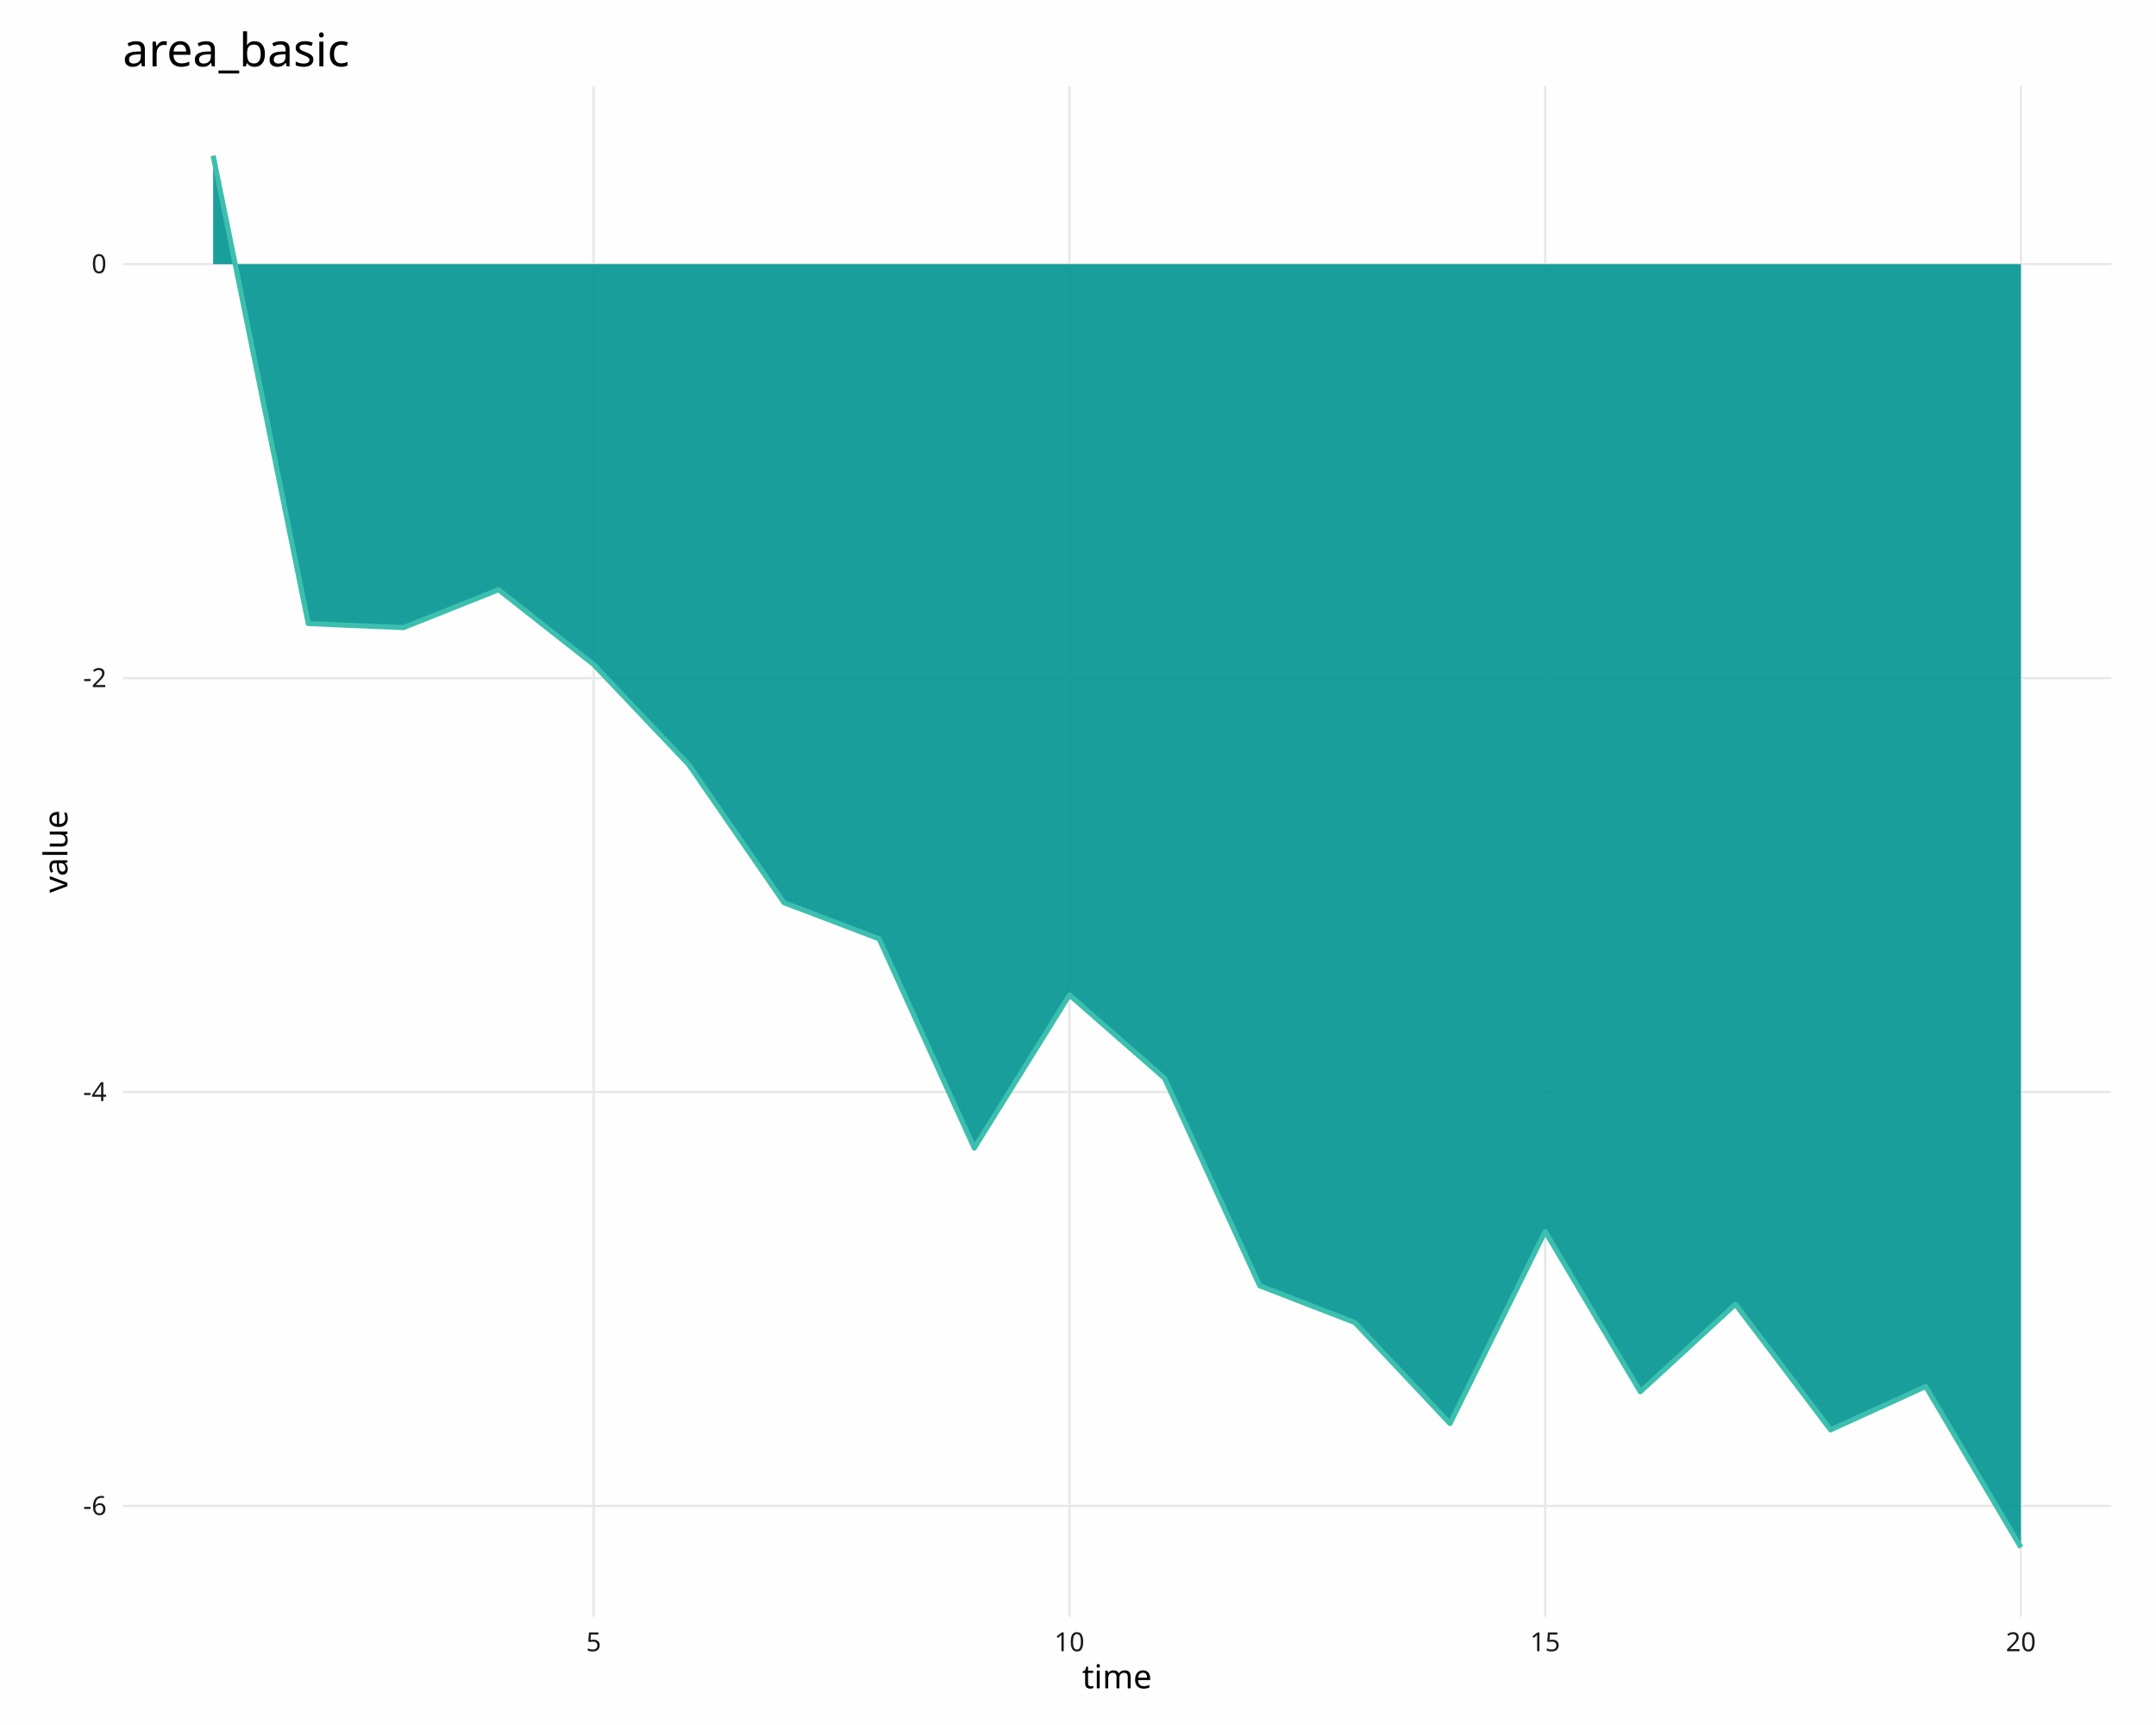
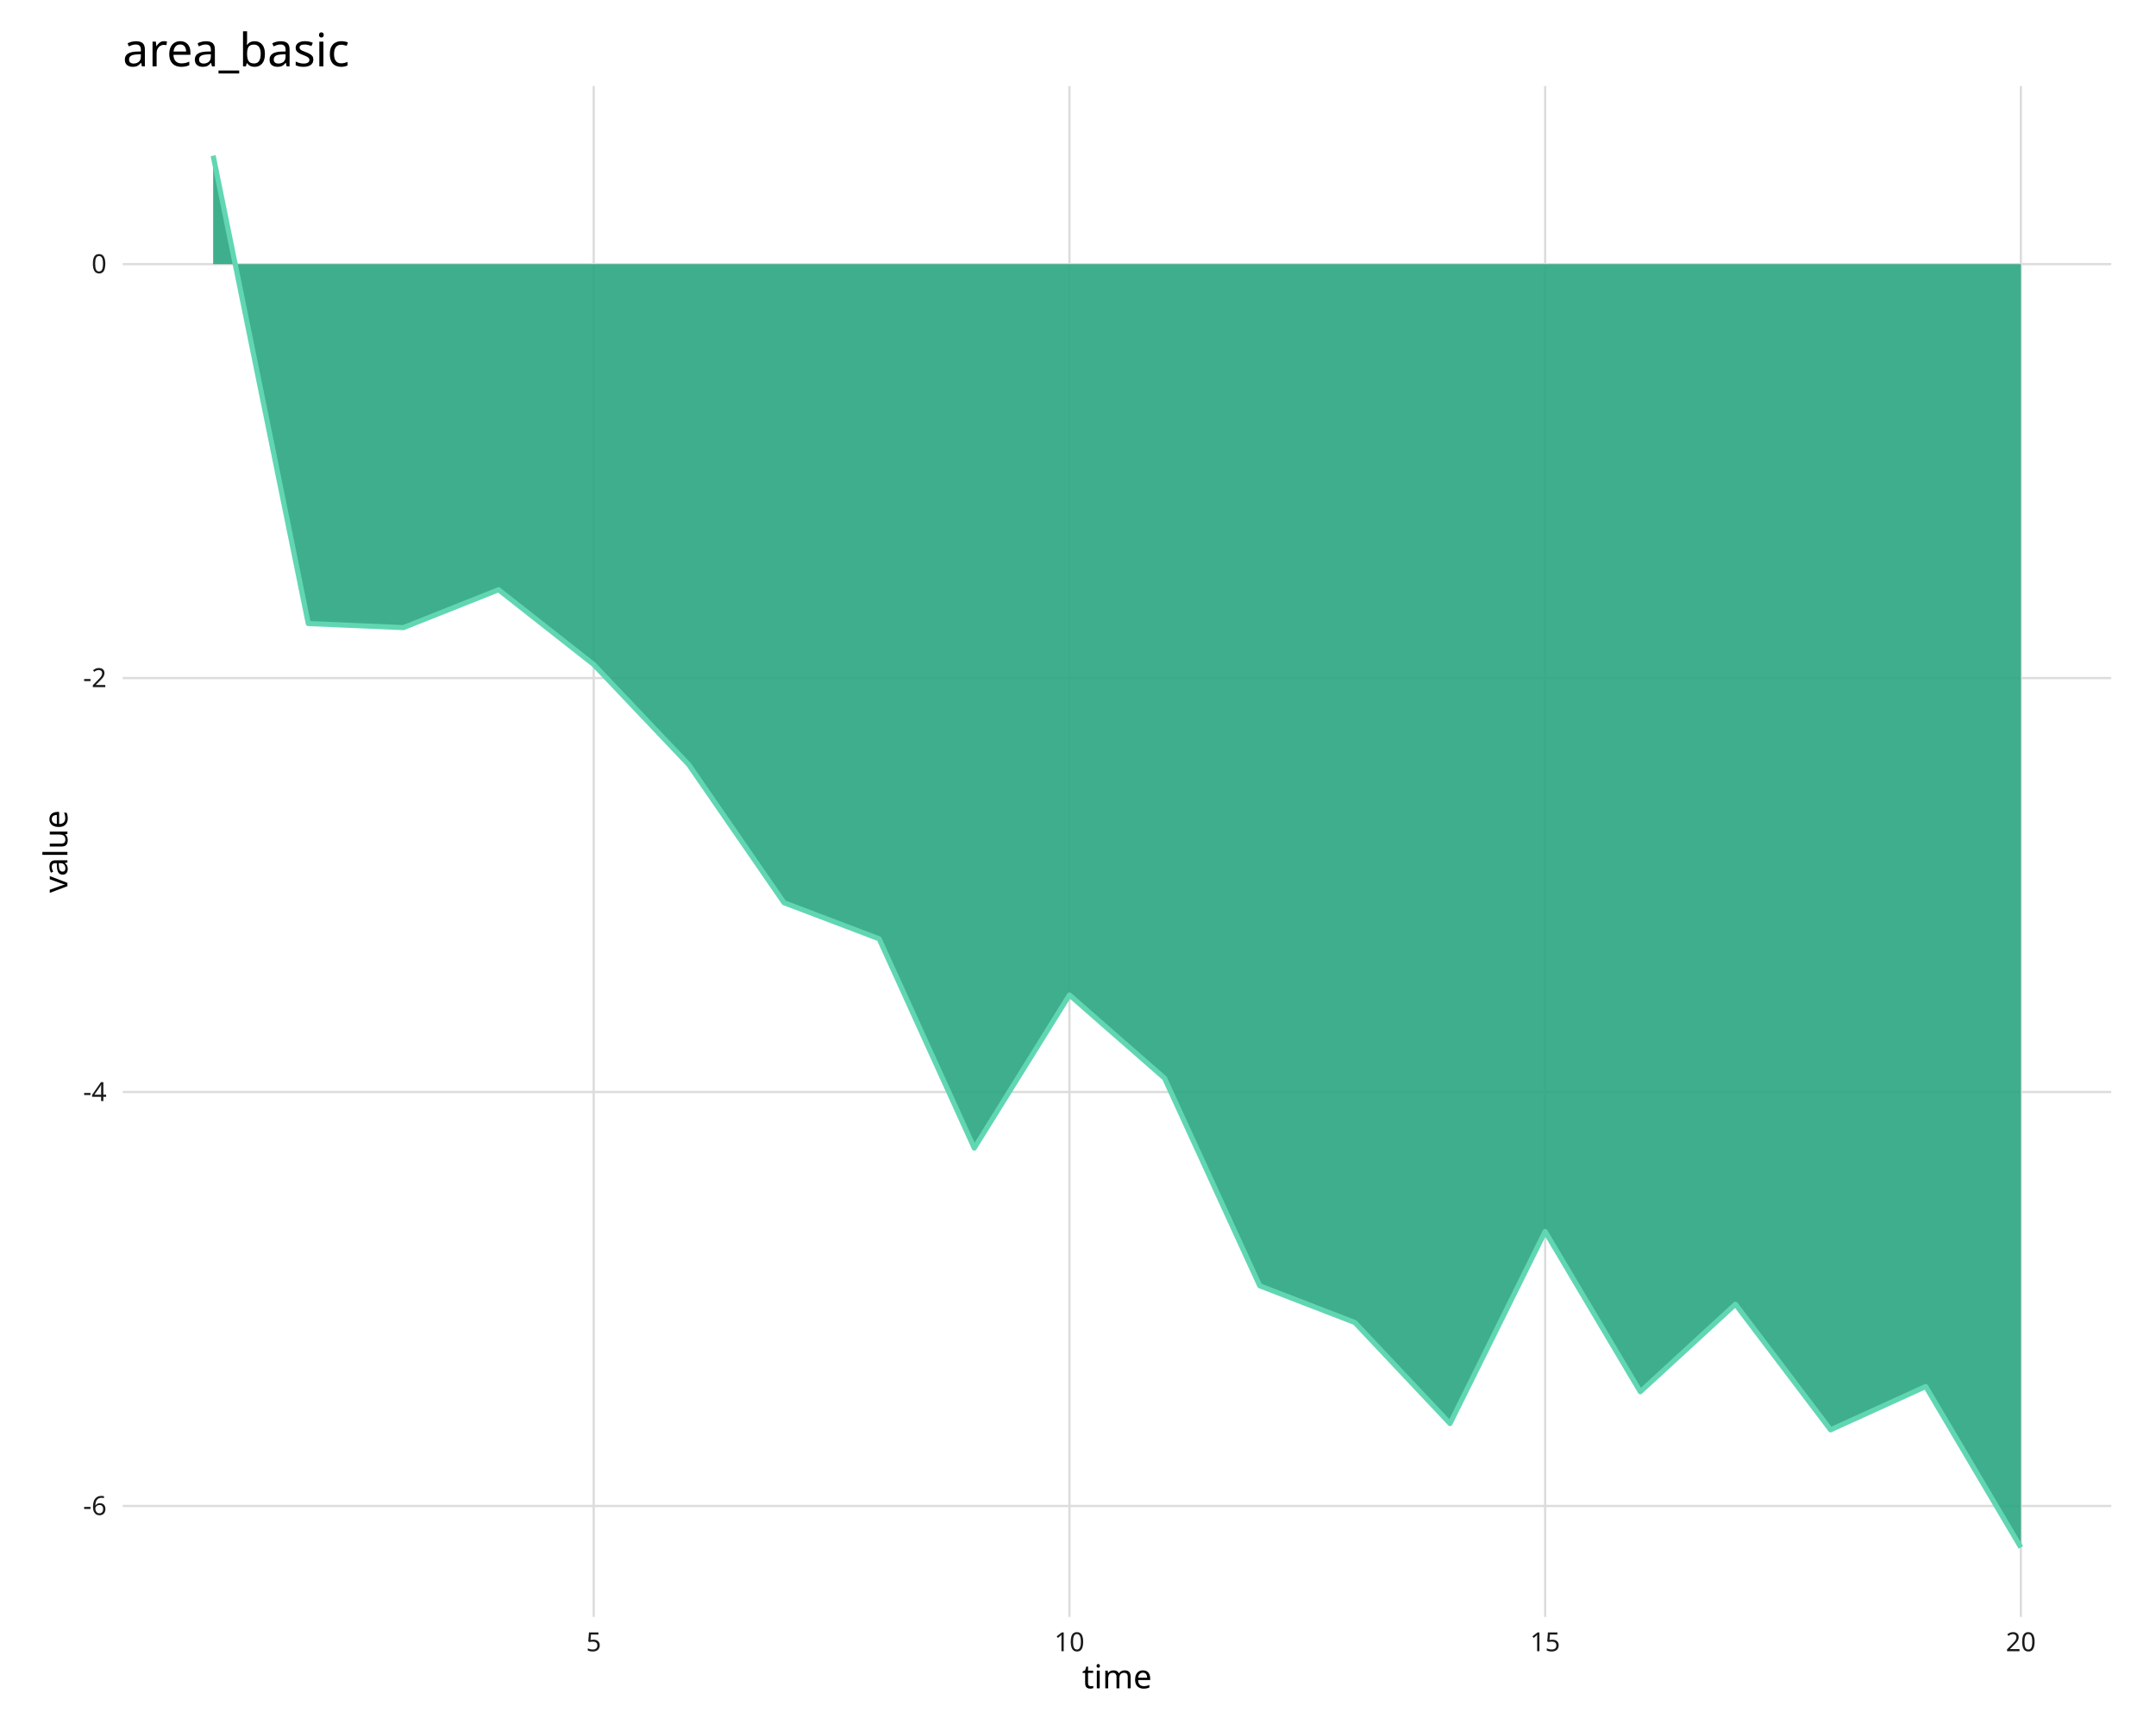
<svg xmlns="http://www.w3.org/2000/svg" class="svglite" data-engine-version="2.0" width="720.00pt" height="576.00pt" viewBox="0 0 720.00 576.00">
  <defs>
    <style type="text/css">
    .svglite line, .svglite polyline, .svglite polygon, .svglite path, .svglite rect, .svglite circle {
      fill: none;
      stroke: #000000;
      stroke-linecap: round;
      stroke-linejoin: round;
      stroke-miterlimit: 10.00;
    }
  </style>
  </defs>
  <rect width="100%" height="100%" style="stroke: none; fill: #FFFFFF;" />
  <defs>
    <clipPath id="cpMC4wMHw3MjAuMDB8MC4wMHw1NzYuMDA=">
      <rect x="0.00" y="0.00" width="720.00" height="576.00" />
    </clipPath>
  </defs>
  <g clip-path="url(#cpMC4wMHw3MjAuMDB8MC4wMHw1NzYuMDA=)">
-     <rect x="-0" y="0.00" width="720.00" height="576.00" style="stroke-width: 1.16; stroke: none; fill: #FEFEFE;" />
+     <rect x="-0" y="0.00" width="720.00" height="576.00" style="stroke-width: 1.16; stroke: none; fill: #FFFFFF;" />
  </g>
  <defs>
    <clipPath id="cpNDAuOTl8NzA1LjA2fDI4Ljc0fDUzOS45Mw==">
      <rect x="40.99" y="28.74" width="664.06" height="511.19" />
    </clipPath>
  </defs>
  <g clip-path="url(#cpNDAuOTl8NzA1LjA2fDI4Ljc0fDUzOS45Mw==)">
-     <polyline points="40.99,502.85 705.06,502.85 " style="stroke-width: 0.75; stroke: #E6E7E8; stroke-linecap: butt;" />
-     <polyline points="40.99,364.63 705.06,364.63 " style="stroke-width: 0.75; stroke: #E6E7E8; stroke-linecap: butt;" />
-     <polyline points="40.99,226.41 705.06,226.41 " style="stroke-width: 0.75; stroke: #E6E7E8; stroke-linecap: butt;" />
-     <polyline points="40.99,88.20 705.06,88.20 " style="stroke-width: 0.75; stroke: #E6E7E8; stroke-linecap: butt;" />
-     <polyline points="198.27,539.93 198.27,28.74 " style="stroke-width: 0.75; stroke: #E6E7E8; stroke-linecap: butt;" />
-     <polyline points="357.14,539.93 357.14,28.74 " style="stroke-width: 0.75; stroke: #E6E7E8; stroke-linecap: butt;" />
-     <polyline points="516.00,539.93 516.00,28.74 " style="stroke-width: 0.75; stroke: #E6E7E8; stroke-linecap: butt;" />
-     <polyline points="674.87,539.93 674.87,28.74 " style="stroke-width: 0.75; stroke: #E6E7E8; stroke-linecap: butt;" />
-     <polygon points="71.18,51.98 102.95,208.21 134.72,209.57 166.50,196.92 198.27,221.89 230.04,255.37 261.82,301.42 293.59,313.48 325.36,383.35 357.14,332.23 388.91,360.03 420.68,429.33 452.46,441.61 484.23,475.33 516.00,411.20 547.78,464.72 579.55,435.50 611.32,477.44 643.10,462.97 674.87,516.70 674.87,88.20 643.10,88.20 611.32,88.20 579.55,88.20 547.78,88.20 516.00,88.20 484.23,88.20 452.46,88.20 420.68,88.20 388.91,88.20 357.14,88.20 325.36,88.20 293.59,88.20 261.82,88.20 230.04,88.20 198.27,88.20 166.50,88.20 134.72,88.20 102.95,88.20 71.18,88.20 " style="stroke-width: 0.00; stroke: none; stroke-linecap: butt; fill: #009491; fill-opacity: 0.90;" />
+     <polyline points="40.99,502.85 705.06,502.85 " style="stroke-width: 0.75; stroke: #DCDCDC; stroke-linecap: butt;" />
+     <polyline points="40.99,364.63 705.06,364.63 " style="stroke-width: 0.75; stroke: #DCDCDC; stroke-linecap: butt;" />
+     <polyline points="40.99,226.41 705.06,226.41 " style="stroke-width: 0.75; stroke: #DCDCDC; stroke-linecap: butt;" />
+     <polyline points="40.99,88.20 705.06,88.20 " style="stroke-width: 0.75; stroke: #DCDCDC; stroke-linecap: butt;" />
+     <polyline points="198.27,539.93 198.27,28.74 " style="stroke-width: 0.75; stroke: #DCDCDC; stroke-linecap: butt;" />
+     <polyline points="357.14,539.93 357.14,28.74 " style="stroke-width: 0.75; stroke: #DCDCDC; stroke-linecap: butt;" />
+     <polyline points="516.00,539.93 516.00,28.74 " style="stroke-width: 0.75; stroke: #DCDCDC; stroke-linecap: butt;" />
+     <polyline points="674.87,539.93 674.87,28.74 " style="stroke-width: 0.75; stroke: #DCDCDC; stroke-linecap: butt;" />
+     <polygon points="71.18,51.98 102.95,208.21 134.72,209.57 166.50,196.92 198.27,221.89 230.04,255.37 261.82,301.42 293.59,313.48 325.36,383.35 357.14,332.23 388.91,360.03 420.68,429.33 452.46,441.61 484.23,475.33 516.00,411.20 547.78,464.72 579.55,435.50 611.32,477.44 643.10,462.97 674.87,516.70 674.87,88.20 643.10,88.20 611.32,88.20 579.55,88.20 547.78,88.20 516.00,88.20 484.23,88.20 452.46,88.20 420.68,88.20 388.91,88.20 357.14,88.20 325.36,88.20 293.59,88.20 261.82,88.20 230.04,88.20 198.27,88.20 166.50,88.20 134.72,88.20 102.95,88.20 71.18,88.20 " style="stroke-width: 0.00; stroke: none; stroke-linecap: butt; fill: #2BA680; fill-opacity: 0.90;" />
    <polyline points="71.18,51.98 102.95,208.21 134.72,209.57 166.50,196.92 198.27,221.89 230.04,255.37 261.82,301.42 293.59,313.48 325.36,383.35 357.14,332.23 388.91,360.03 420.68,429.33 452.46,441.61 484.23,475.33 516.00,411.20 547.78,464.72 579.55,435.50 611.32,477.44 643.10,462.97 674.87,516.70 " style="stroke-width: 1.16; stroke: none; stroke-linecap: butt;" />
-     <polyline points="71.18,51.98 102.95,208.21 134.72,209.57 166.50,196.92 198.27,221.89 230.04,255.37 261.82,301.42 293.59,313.48 325.36,383.35 357.14,332.23 388.91,360.03 420.68,429.33 452.46,441.61 484.23,475.33 516.00,411.20 547.78,464.72 579.55,435.50 611.32,477.44 643.10,462.97 674.87,516.70 " style="stroke-width: 1.71; stroke: #3CBFAE; stroke-linecap: butt;" />
+     <polyline points="71.18,51.98 102.95,208.21 134.72,209.57 166.50,196.92 198.27,221.89 230.04,255.37 261.82,301.42 293.59,313.48 325.36,383.35 357.14,332.23 388.91,360.03 420.68,429.33 452.46,441.61 484.23,475.33 516.00,411.20 547.78,464.72 579.55,435.50 611.32,477.44 643.10,462.97 674.87,516.70 " style="stroke-width: 1.71; stroke: #61D6B2; stroke-linecap: butt;" />
  </g>
  <g clip-path="url(#cpMC4wMHw3MjAuMDB8MC4wMHw1NzYuMDA=)">
    <text x="35.61" y="505.88" text-anchor="end" style="font-size: 8.80px; fill: #1A1A1A; font-family: sans;" textLength="7.82px" lengthAdjust="spacingAndGlyphs">-6</text>
    <text x="35.61" y="367.66" text-anchor="end" style="font-size: 8.80px; fill: #1A1A1A; font-family: sans;" textLength="7.82px" lengthAdjust="spacingAndGlyphs">-4</text>
    <text x="35.61" y="229.44" text-anchor="end" style="font-size: 8.80px; fill: #1A1A1A; font-family: sans;" textLength="7.82px" lengthAdjust="spacingAndGlyphs">-2</text>
    <text x="35.61" y="91.22" text-anchor="end" style="font-size: 8.80px; fill: #1A1A1A; font-family: sans;" textLength="4.89px" lengthAdjust="spacingAndGlyphs">0</text>
    <text x="198.27" y="551.37" text-anchor="middle" style="font-size: 8.80px; fill: #1A1A1A; font-family: sans;" textLength="4.89px" lengthAdjust="spacingAndGlyphs">5</text>
    <text x="357.14" y="551.37" text-anchor="middle" style="font-size: 8.80px; fill: #1A1A1A; font-family: sans;" textLength="9.79px" lengthAdjust="spacingAndGlyphs">10</text>
    <text x="516.00" y="551.37" text-anchor="middle" style="font-size: 8.80px; fill: #1A1A1A; font-family: sans;" textLength="9.79px" lengthAdjust="spacingAndGlyphs">15</text>
    <text x="674.87" y="551.37" text-anchor="middle" style="font-size: 8.80px; fill: #1A1A1A; font-family: sans;" textLength="9.79px" lengthAdjust="spacingAndGlyphs">20</text>
    <text x="373.02" y="563.75" text-anchor="middle" style="font-size: 11.00px; font-family: sans;" textLength="20.78px" lengthAdjust="spacingAndGlyphs">time</text>
    <text transform="translate(22.51,284.34) rotate(-90)" text-anchor="middle" style="font-size: 11.00px; font-family: sans;" textLength="26.30px" lengthAdjust="spacingAndGlyphs">value</text>
    <text x="40.99" y="22.16" style="font-size: 15.40px; font-family: sans;" textLength="75.35px" lengthAdjust="spacingAndGlyphs">area_basic</text>
  </g>
</svg>
